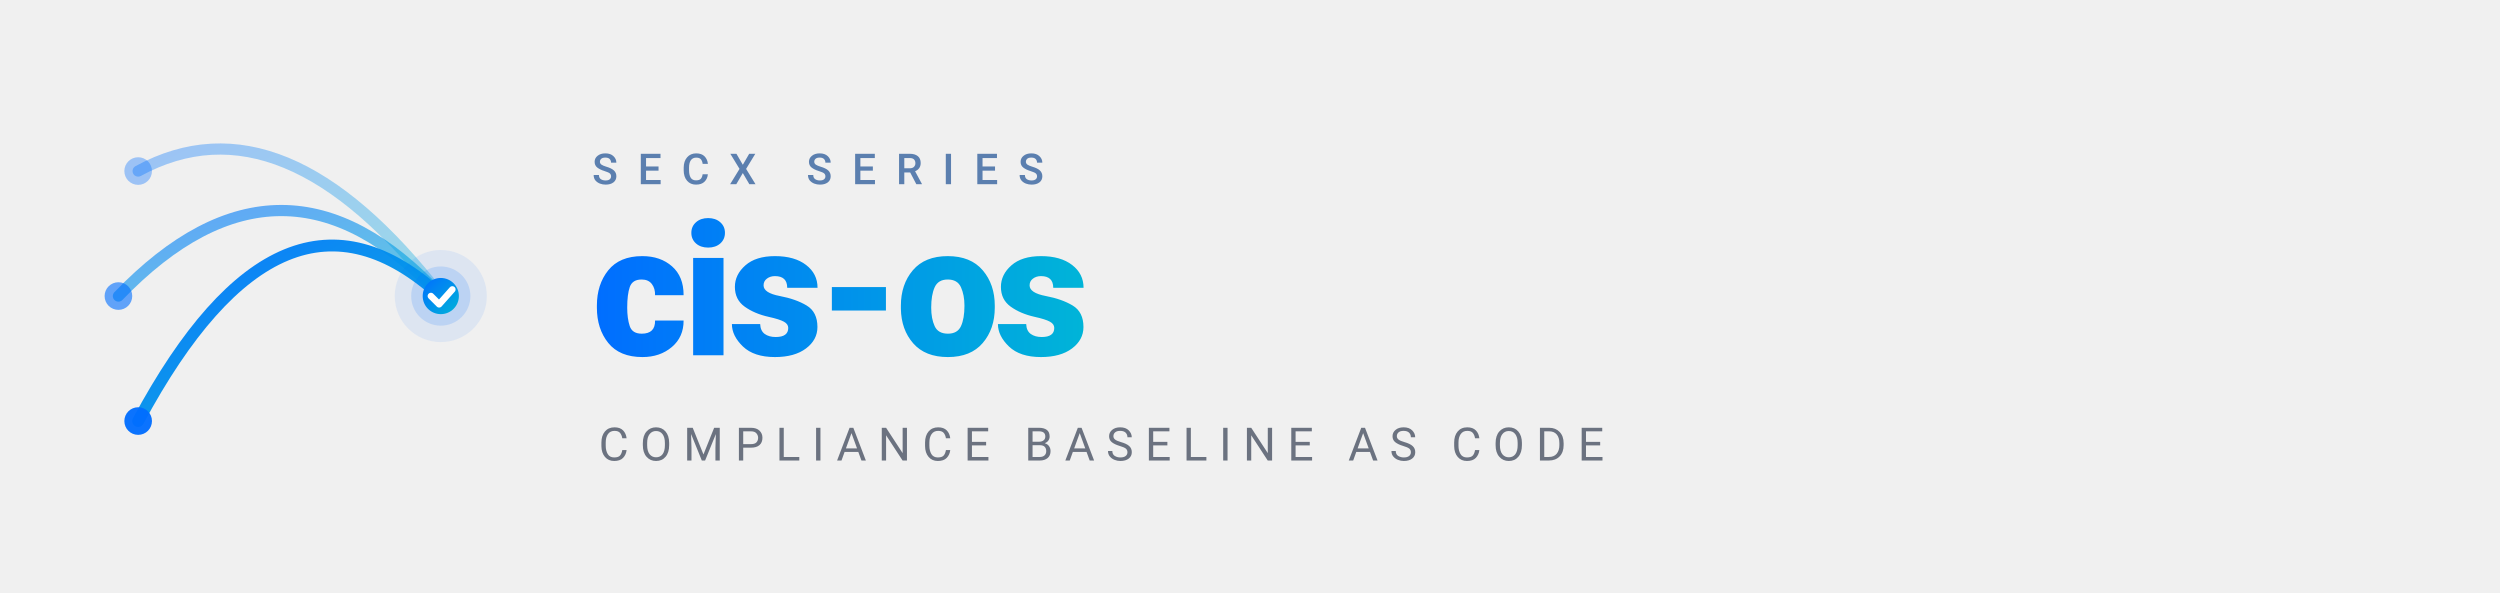
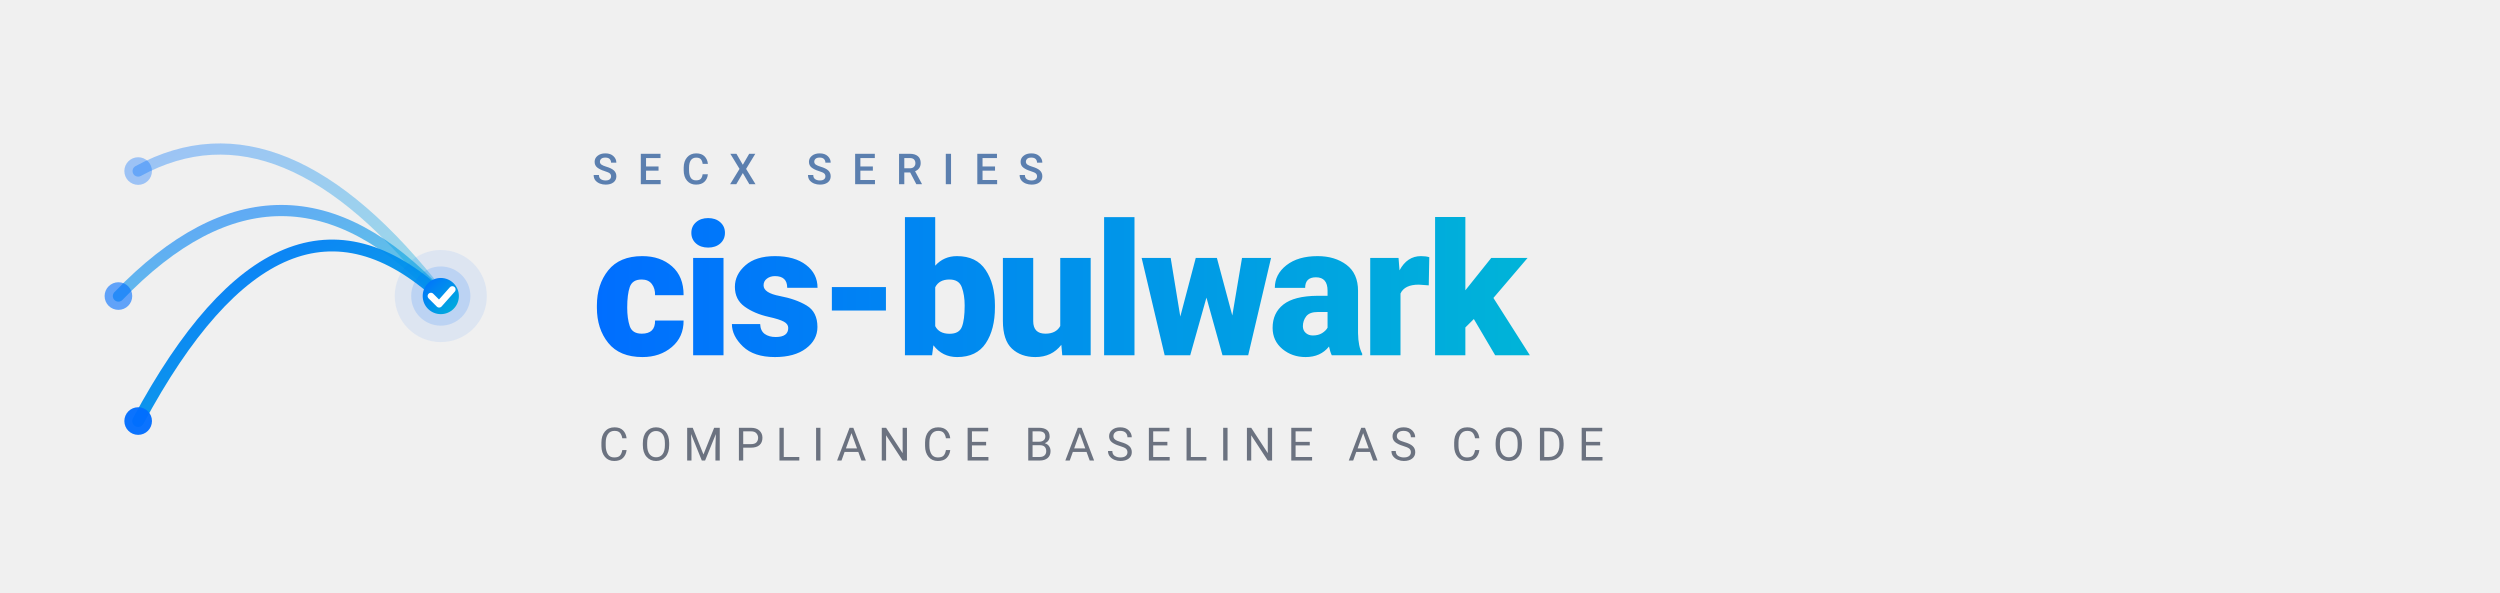
<svg xmlns="http://www.w3.org/2000/svg" viewBox="0 0 760 180">
  <defs>
    <linearGradient id="arc-grad" x1="0" y1="0" x2="1" y2="1">
      <stop offset="0%" stop-color="#006EFF" />
      <stop offset="100%" stop-color="#00B4D8" />
    </linearGradient>
    <linearGradient id="text-grad" x1="0" y1="0" x2="1" y2="0">
      <stop offset="0%" stop-color="#006EFF" />
      <stop offset="100%" stop-color="#00B4D8" />
    </linearGradient>
  </defs>
  <g transform="translate(10,10)">
    <path d="M32,42 Q76,18 124,80" fill="none" stroke="url(#arc-grad)" stroke-width="3.4" stroke-linecap="round" stroke-opacity="0.35" />
    <path d="M26,80 Q76,28 124,80" fill="none" stroke="url(#arc-grad)" stroke-width="3.4" stroke-linecap="round" stroke-opacity="0.6" />
    <path d="M32,118 Q76,36 124,80" fill="none" stroke="url(#arc-grad)" stroke-width="3.6" stroke-linecap="round" stroke-opacity="0.95" />
    <circle cx="32" cy="42" r="4.2" fill="#006EFF" fill-opacity="0.35" />
    <circle cx="26" cy="80" r="4.2" fill="#006EFF" fill-opacity="0.6" />
    <circle cx="32" cy="118" r="4.2" fill="#006EFF" fill-opacity="0.95" />
    <circle cx="124" cy="80" r="14" fill="#006EFF" fill-opacity="0.08" />
    <circle cx="124" cy="80" r="9" fill="#006EFF" fill-opacity="0.15" />
    <circle cx="124" cy="80" r="5.5" fill="url(#arc-grad)" />
    <path d="M121,80 L123.5,82.5 L127.5,78" fill="none" stroke="#FFFFFF" stroke-width="2" stroke-linecap="round" stroke-linejoin="round" />
  </g>
  <g transform="translate(180,32)">
    <text x="0" y="24" font-family="-apple-system, BlinkMacSystemFont, Segoe UI, Roboto, sans-serif" font-size="13" font-weight="500" letter-spacing="6" fill="#5B7FAF">
      SECX SERIES
    </text>
    <text x="0" y="76" font-family="-apple-system, BlinkMacSystemFont, Segoe UI, Roboto, sans-serif" font-size="56" font-weight="800" letter-spacing="-1.5" fill="url(#text-grad)">
-       cis-os
+       cis-bulwark
    </text>
    <text x="2" y="108" font-family="-apple-system, BlinkMacSystemFont, Segoe UI, Roboto, sans-serif" font-size="14" font-weight="400" letter-spacing="3.5" fill="#6B7280">
      COMPLIANCE BASELINE AS CODE
    </text>
  </g>
</svg>
